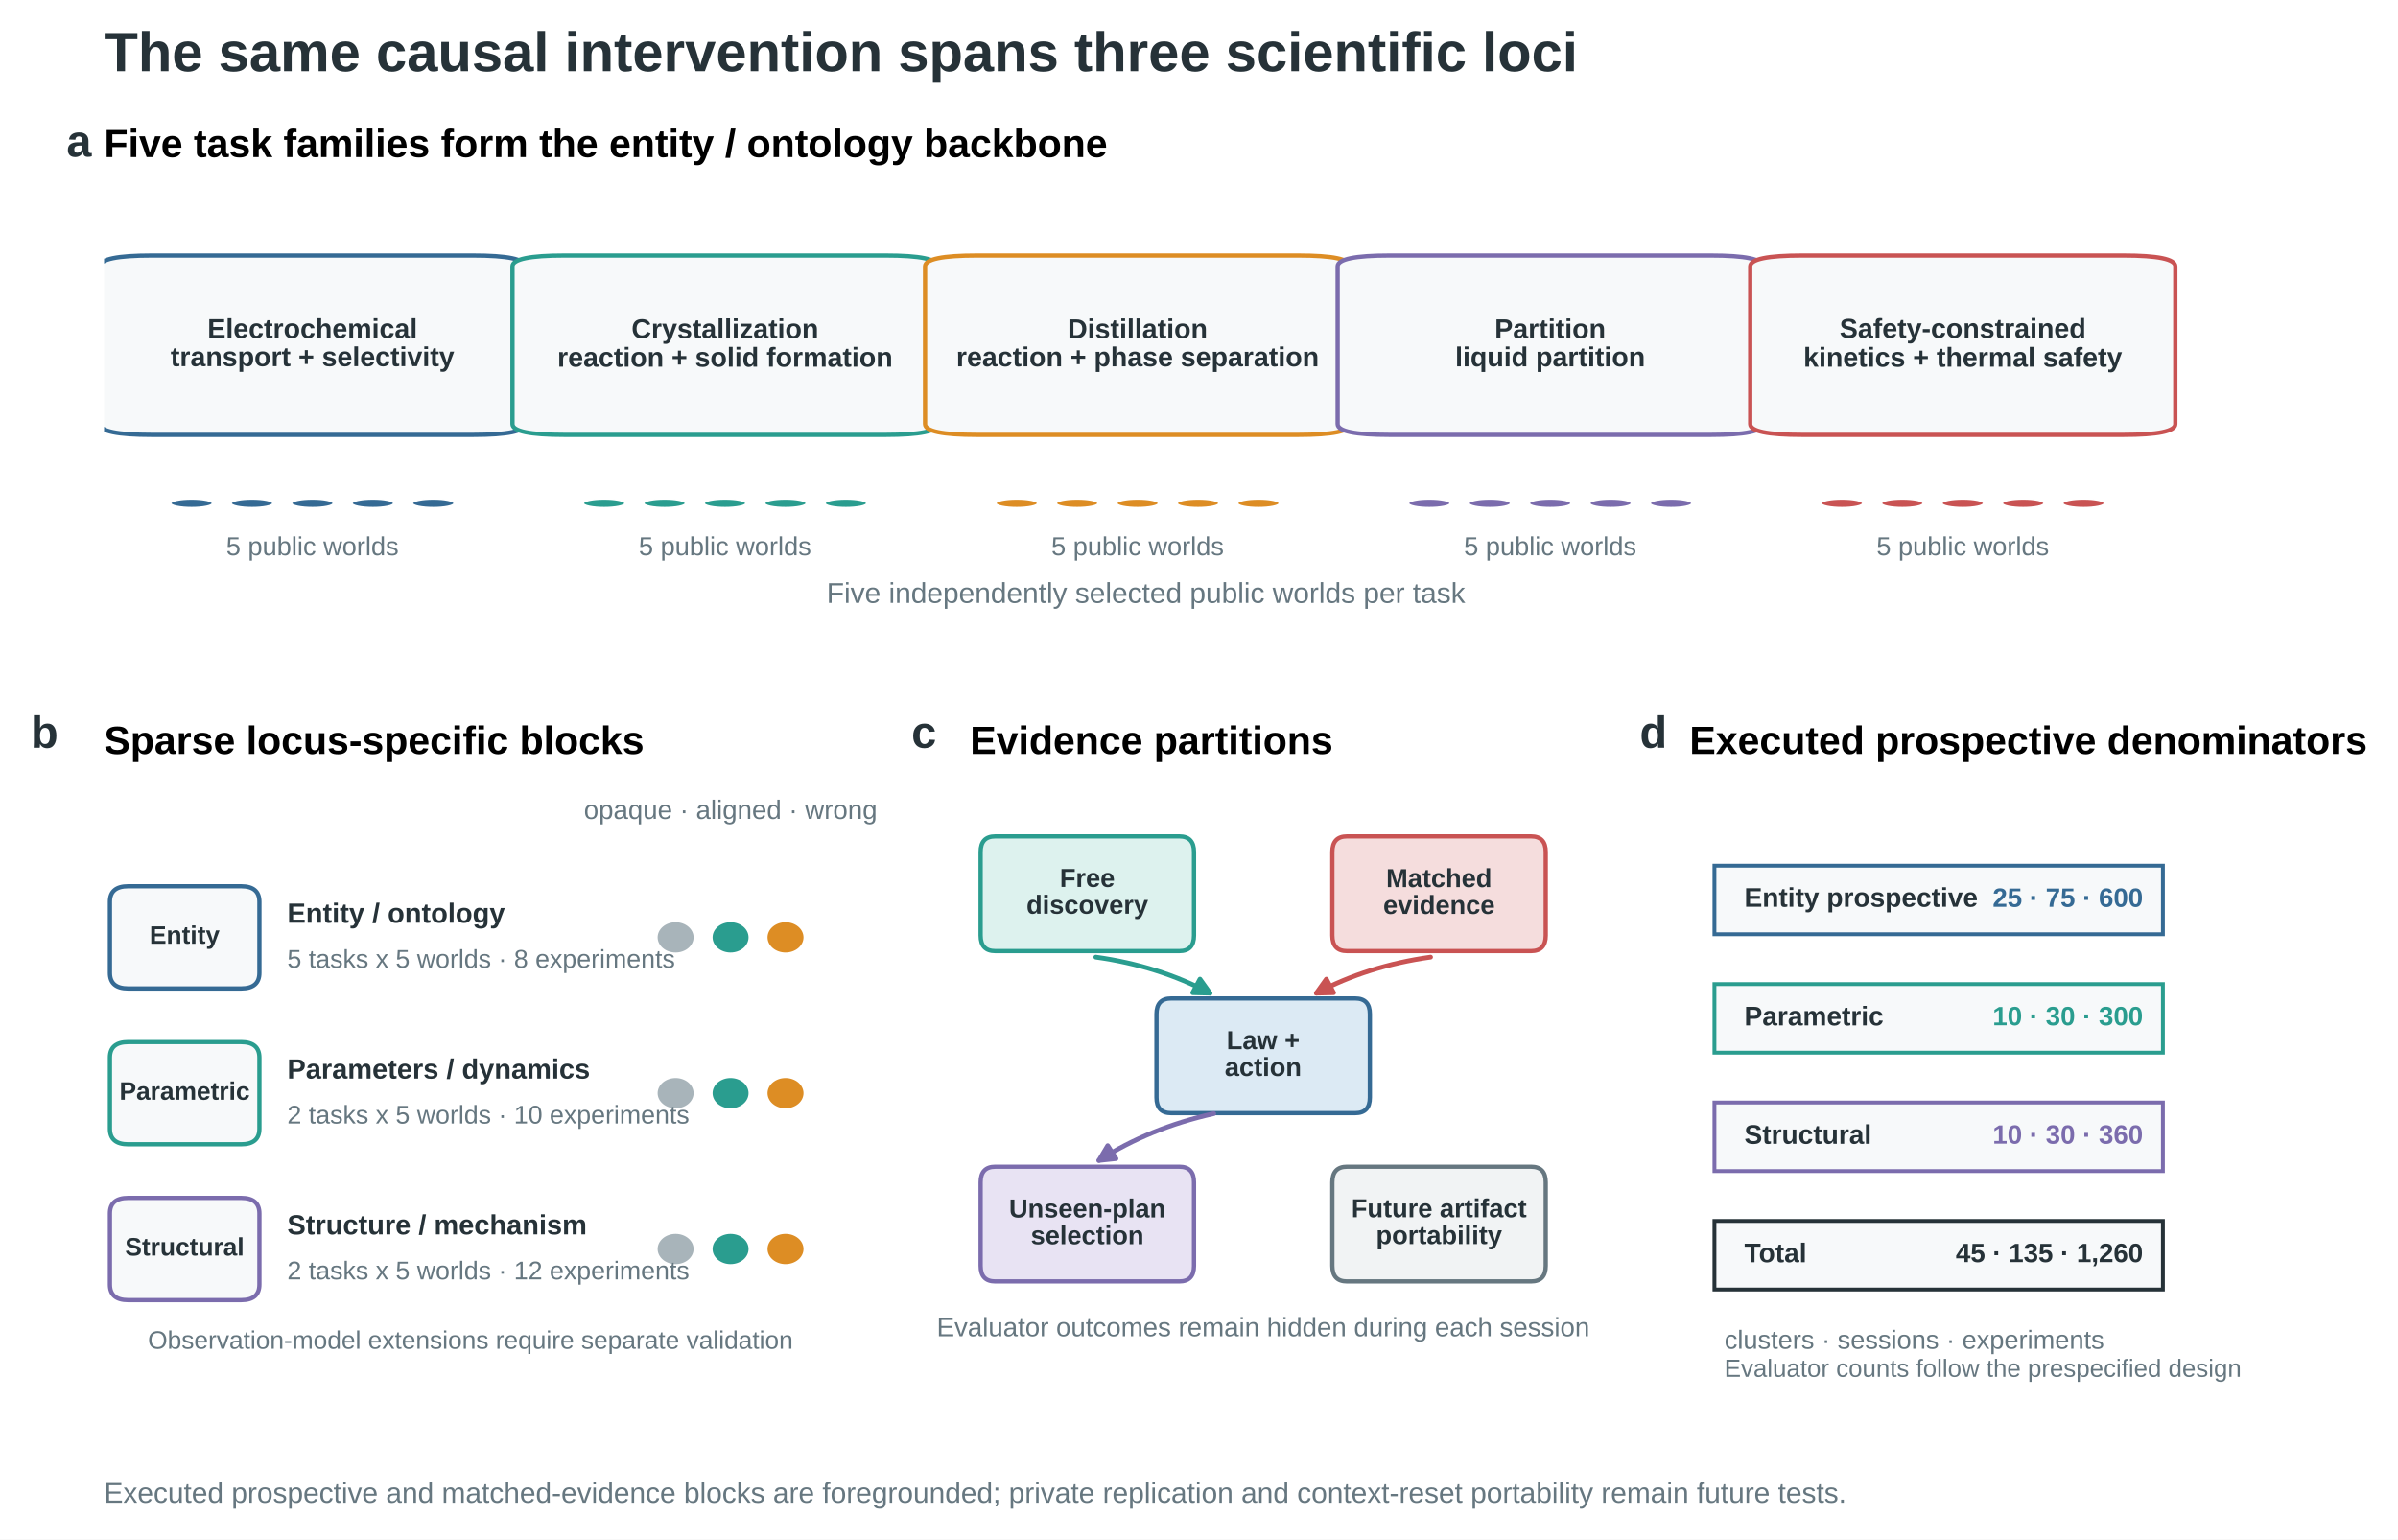
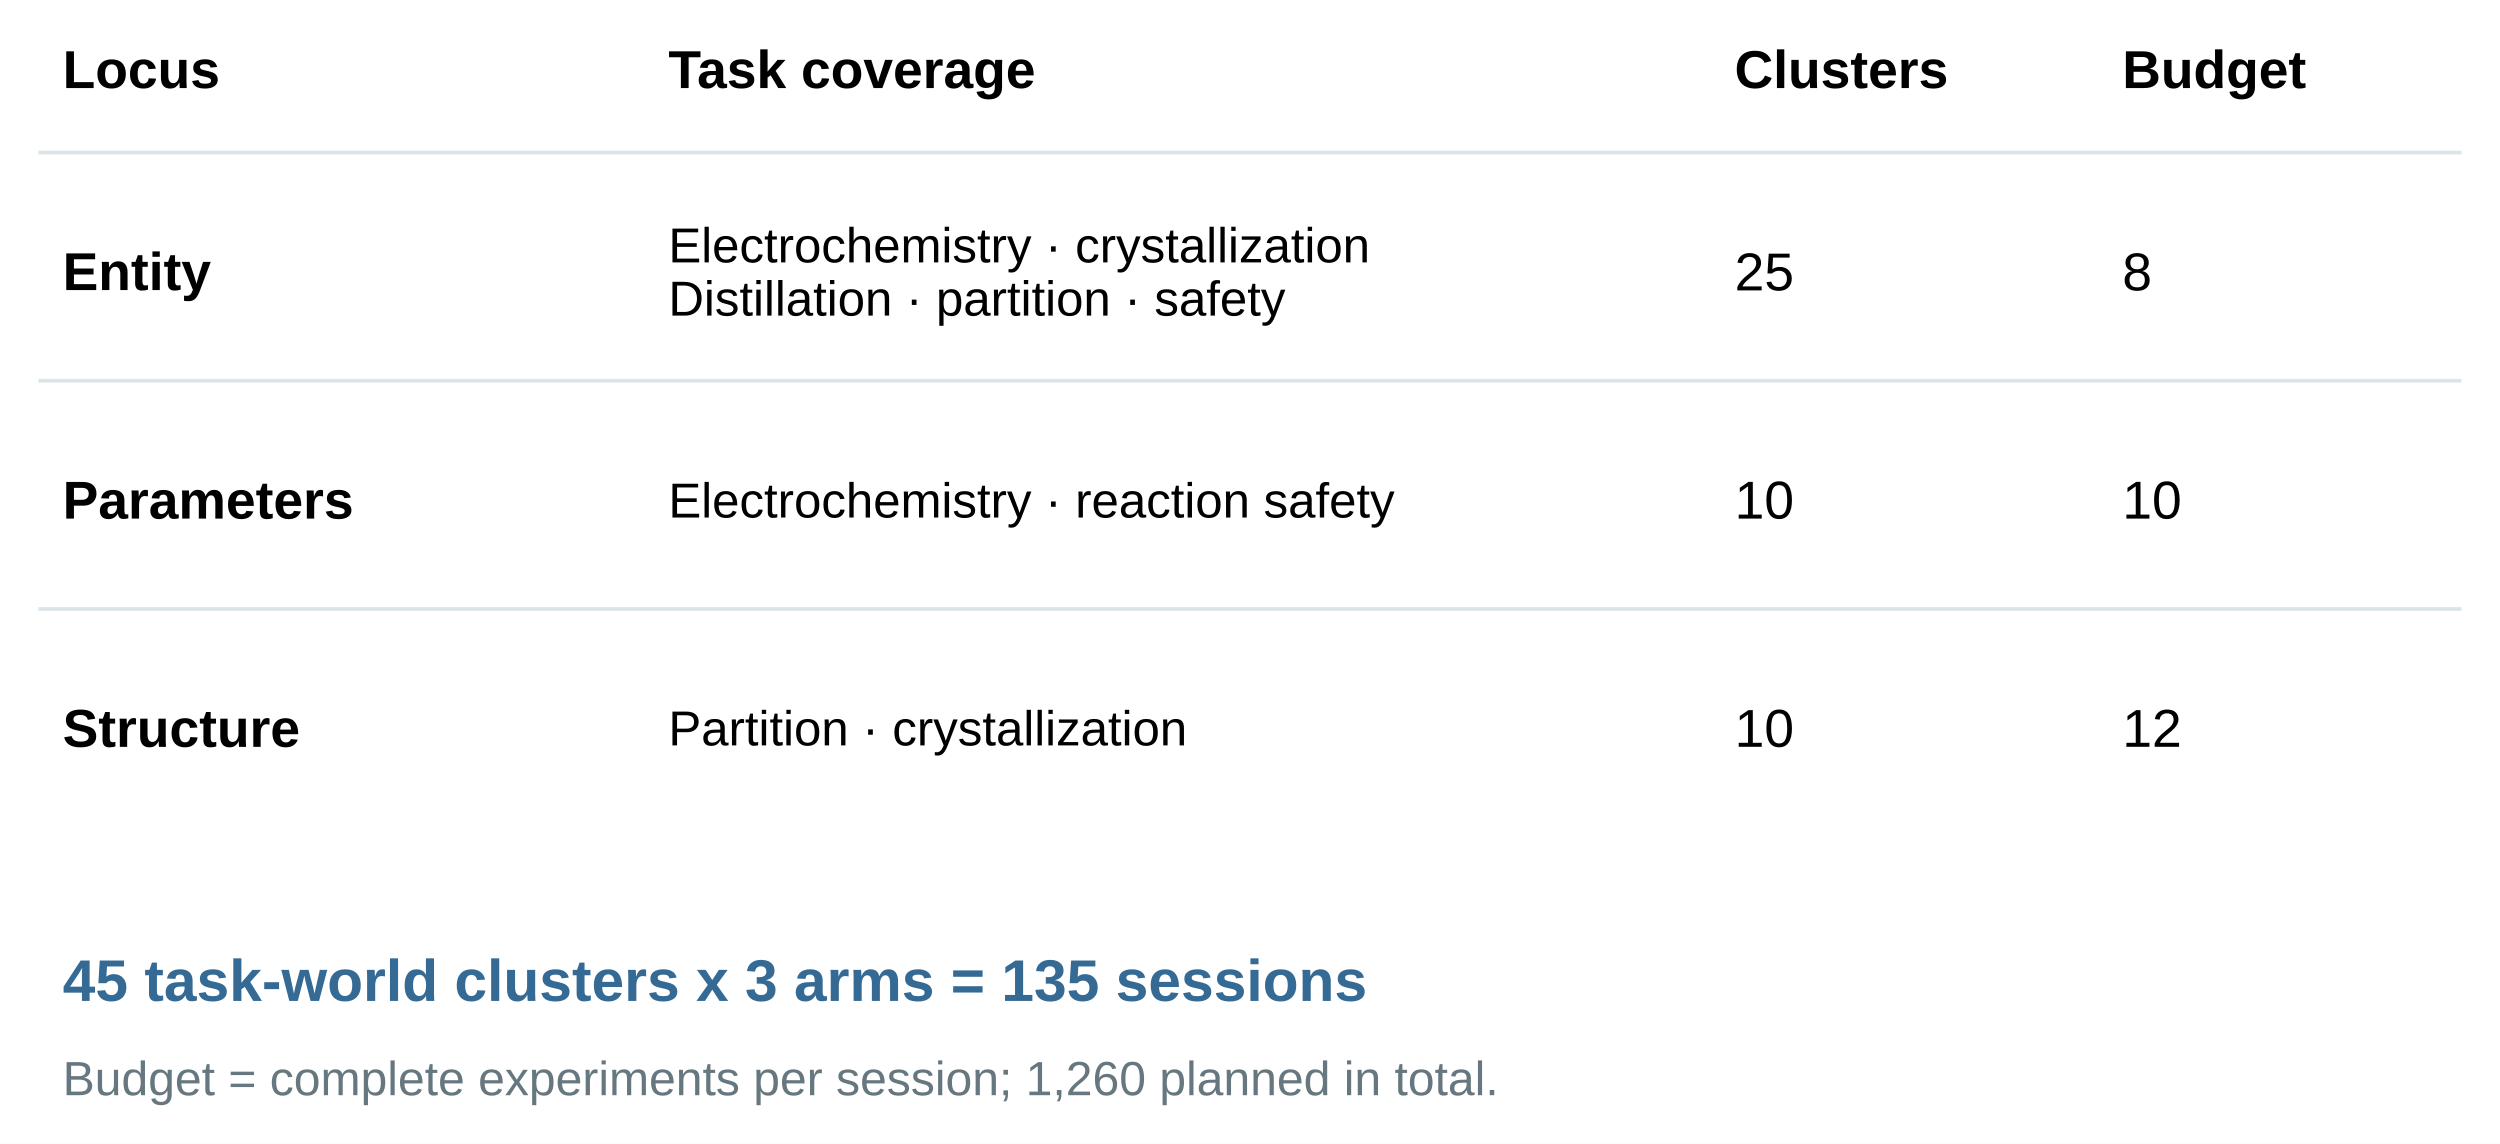
- <svg xmlns="http://www.w3.org/2000/svg" width="560.786pt" height="360.139pt" viewBox="0 0 560.786 360.139" version="1.1">
+ <svg xmlns="http://www.w3.org/2000/svg" width="468.216pt" height="214.205pt" viewBox="0 0 468.216 214.205" version="1.1">
  <defs>
    <style type="text/css">*{stroke-linejoin: round; stroke-linecap: butt}</style>
  </defs>
  <g id="figure_1">
    <g id="patch_1">
-       <path d="M 0 360.139 L 560.786 360.139 L 560.786 0 L 0 0 z " style="fill: #ffffff" />
+       <path d="M 0 214.205 L 468.216 214.205 L 468.216 0 L 0 0 z " style="fill: #ffffff" />
    </g>
    <g id="axes_1">
-       <g id="patch_2">
-         <path d="M 35.544 101.723 L 110.587 101.723 Q 122.77 101.723 122.77 99.19 L 122.77 62.31 Q 122.77 59.777 110.587 59.777 L 35.544 59.777 Q 23.361 59.777 23.361 62.31 L 23.361 99.19 Q 23.361 101.723 35.544 101.723 z " clip-path="url(#p70726f515e)" style="fill: #f7f9fa; stroke: #356a94; stroke-linejoin: miter" />
+       <g id="line2d_1">
+         <path d="M 7.2 28.571 L 461.016 28.571 " clip-path="url(#p3db3cd7eb9)" style="fill: none; stroke: #dce4e8; stroke-width: 0.7; stroke-linecap: square" />
      </g>
-       <g id="patch_3">
-         <path d="M 44.802 118.745 C 46.095 118.745 47.334 118.638 48.248 118.448 C 49.162 118.258 49.675 118.001 49.675 117.732 C 49.675 117.463 49.162 117.206 48.248 117.016 C 47.334 116.826 46.095 116.719 44.802 116.719 C 43.51 116.719 42.27 116.826 41.357 117.016 C 40.443 117.206 39.929 117.463 39.929 117.732 C 39.929 118.001 40.443 118.258 41.357 118.448 C 42.27 118.638 43.51 118.745 44.802 118.745 z " clip-path="url(#p70726f515e)" style="fill: #356a94; stroke: #ffffff; stroke-width: 0.35; stroke-linejoin: miter" />
+       <g id="line2d_2">
+         <path d="M 7.2 71.312 L 461.016 71.312 " clip-path="url(#p3db3cd7eb9)" style="fill: none; stroke: #dce4e8; stroke-width: 0.7; stroke-linecap: square" />
      </g>
-       <g id="patch_4">
-         <path d="M 58.934 118.745 C 60.226 118.745 61.466 118.638 62.38 118.448 C 63.293 118.258 63.807 118.001 63.807 117.732 C 63.807 117.463 63.293 117.206 62.38 117.016 C 61.466 116.826 60.226 116.719 58.934 116.719 C 57.641 116.719 56.402 116.826 55.488 117.016 C 54.574 117.206 54.061 117.463 54.061 117.732 C 54.061 118.001 54.574 118.258 55.488 118.448 C 56.402 118.638 57.641 118.745 58.934 118.745 z " clip-path="url(#p70726f515e)" style="fill: #356a94; stroke: #ffffff; stroke-width: 0.35; stroke-linejoin: miter" />
-       </g>
-       <g id="patch_5">
-         <path d="M 73.065 118.745 C 74.358 118.745 75.597 118.638 76.511 118.448 C 77.425 118.258 77.938 118.001 77.938 117.732 C 77.938 117.463 77.425 117.206 76.511 117.016 C 75.597 116.826 74.358 116.719 73.065 116.719 C 71.773 116.719 70.533 116.826 69.62 117.016 C 68.706 117.206 68.192 117.463 68.192 117.732 C 68.192 118.001 68.706 118.258 69.62 118.448 C 70.533 118.638 71.773 118.745 73.065 118.745 z " clip-path="url(#p70726f515e)" style="fill: #356a94; stroke: #ffffff; stroke-width: 0.35; stroke-linejoin: miter" />
-       </g>
-       <g id="patch_6">
-         <path d="M 87.197 118.745 C 88.489 118.745 89.729 118.638 90.643 118.448 C 91.556 118.258 92.07 118.001 92.07 117.732 C 92.07 117.463 91.556 117.206 90.643 117.016 C 89.729 116.826 88.489 116.719 87.197 116.719 C 85.905 116.719 84.665 116.826 83.751 117.016 C 82.837 117.206 82.324 117.463 82.324 117.732 C 82.324 118.001 82.837 118.258 83.751 118.448 C 84.665 118.638 85.905 118.745 87.197 118.745 z " clip-path="url(#p70726f515e)" style="fill: #356a94; stroke: #ffffff; stroke-width: 0.35; stroke-linejoin: miter" />
-       </g>
-       <g id="patch_7">
-         <path d="M 101.329 118.745 C 102.621 118.745 103.86 118.638 104.774 118.448 C 105.688 118.258 106.202 118.001 106.202 117.732 C 106.202 117.463 105.688 117.206 104.774 117.016 C 103.86 116.826 102.621 116.719 101.329 116.719 C 100.036 116.719 98.797 116.826 97.883 117.016 C 96.969 117.206 96.456 117.463 96.456 117.732 C 96.456 118.001 96.969 118.258 97.883 118.448 C 98.797 118.638 100.036 118.745 101.329 118.745 z " clip-path="url(#p70726f515e)" style="fill: #356a94; stroke: #ffffff; stroke-width: 0.35; stroke-linejoin: miter" />
-       </g>
-       <g id="patch_8">
-         <path d="M 132.028 101.723 L 207.072 101.723 Q 219.254 101.723 219.254 99.19 L 219.254 62.31 Q 219.254 59.777 207.072 59.777 L 132.028 59.777 Q 119.846 59.777 119.846 62.31 L 119.846 99.19 Q 119.846 101.723 132.028 101.723 z " clip-path="url(#p70726f515e)" style="fill: #f7f9fa; stroke: #2a9d8f; stroke-linejoin: miter" />
-       </g>
-       <g id="patch_9">
-         <path d="M 141.287 118.745 C 142.579 118.745 143.819 118.638 144.733 118.448 C 145.646 118.258 146.16 118.001 146.16 117.732 C 146.16 117.463 145.646 117.206 144.733 117.016 C 143.819 116.826 142.579 116.719 141.287 116.719 C 139.994 116.719 138.755 116.826 137.841 117.016 C 136.927 117.206 136.414 117.463 136.414 117.732 C 136.414 118.001 136.927 118.258 137.841 118.448 C 138.755 118.638 139.994 118.745 141.287 118.745 z " clip-path="url(#p70726f515e)" style="fill: #2a9d8f; stroke: #ffffff; stroke-width: 0.35; stroke-linejoin: miter" />
-       </g>
-       <g id="patch_10">
-         <path d="M 155.418 118.745 C 156.711 118.745 157.95 118.638 158.864 118.448 C 159.778 118.258 160.291 118.001 160.291 117.732 C 160.291 117.463 159.778 117.206 158.864 117.016 C 157.95 116.826 156.711 116.719 155.418 116.719 C 154.126 116.719 152.887 116.826 151.973 117.016 C 151.059 117.206 150.545 117.463 150.545 117.732 C 150.545 118.001 151.059 118.258 151.973 118.448 C 152.887 118.638 154.126 118.745 155.418 118.745 z " clip-path="url(#p70726f515e)" style="fill: #2a9d8f; stroke: #ffffff; stroke-width: 0.35; stroke-linejoin: miter" />
-       </g>
-       <g id="patch_11">
-         <path d="M 169.55 118.745 C 170.842 118.745 172.082 118.638 172.996 118.448 C 173.91 118.258 174.423 118.001 174.423 117.732 C 174.423 117.463 173.91 117.206 172.996 117.016 C 172.082 116.826 170.842 116.719 169.55 116.719 C 168.258 116.719 167.018 116.826 166.104 117.016 C 165.19 117.206 164.677 117.463 164.677 117.732 C 164.677 118.001 165.19 118.258 166.104 118.448 C 167.018 118.638 168.258 118.745 169.55 118.745 z " clip-path="url(#p70726f515e)" style="fill: #2a9d8f; stroke: #ffffff; stroke-width: 0.35; stroke-linejoin: miter" />
-       </g>
-       <g id="patch_12">
-         <path d="M 183.682 118.745 C 184.974 118.745 186.213 118.638 187.127 118.448 C 188.041 118.258 188.555 118.001 188.555 117.732 C 188.555 117.463 188.041 117.206 187.127 117.016 C 186.213 116.826 184.974 116.719 183.682 116.719 C 182.389 116.719 181.15 116.826 180.236 117.016 C 179.322 117.206 178.809 117.463 178.809 117.732 C 178.809 118.001 179.322 118.258 180.236 118.448 C 181.15 118.638 182.389 118.745 183.682 118.745 z " clip-path="url(#p70726f515e)" style="fill: #2a9d8f; stroke: #ffffff; stroke-width: 0.35; stroke-linejoin: miter" />
-       </g>
-       <g id="patch_13">
-         <path d="M 197.813 118.745 C 199.105 118.745 200.345 118.638 201.259 118.448 C 202.173 118.258 202.686 118.001 202.686 117.732 C 202.686 117.463 202.173 117.206 201.259 117.016 C 200.345 116.826 199.105 116.719 197.813 116.719 C 196.521 116.719 195.281 116.826 194.367 117.016 C 193.454 117.206 192.94 117.463 192.94 117.732 C 192.94 118.001 193.454 118.258 194.367 118.448 C 195.281 118.638 196.521 118.745 197.813 118.745 z " clip-path="url(#p70726f515e)" style="fill: #2a9d8f; stroke: #ffffff; stroke-width: 0.35; stroke-linejoin: miter" />
-       </g>
-       <g id="patch_14">
-         <path d="M 228.513 101.723 L 303.556 101.723 Q 315.739 101.723 315.739 99.19 L 315.739 62.31 Q 315.739 59.777 303.556 59.777 L 228.513 59.777 Q 216.33 59.777 216.33 62.31 L 216.33 99.19 Q 216.33 101.723 228.513 101.723 z " clip-path="url(#p70726f515e)" style="fill: #f7f9fa; stroke: #dd8d24; stroke-linejoin: miter" />
-       </g>
-       <g id="patch_15">
-         <path d="M 237.771 118.745 C 239.064 118.745 240.303 118.638 241.217 118.448 C 242.131 118.258 242.644 118.001 242.644 117.732 C 242.644 117.463 242.131 117.206 241.217 117.016 C 240.303 116.826 239.064 116.719 237.771 116.719 C 236.479 116.719 235.24 116.826 234.326 117.016 C 233.412 117.206 232.898 117.463 232.898 117.732 C 232.898 118.001 233.412 118.258 234.326 118.448 C 235.24 118.638 236.479 118.745 237.771 118.745 z " clip-path="url(#p70726f515e)" style="fill: #dd8d24; stroke: #ffffff; stroke-width: 0.35; stroke-linejoin: miter" />
-       </g>
-       <g id="patch_16">
-         <path d="M 251.903 118.745 C 253.195 118.745 254.435 118.638 255.349 118.448 C 256.263 118.258 256.776 118.001 256.776 117.732 C 256.776 117.463 256.263 117.206 255.349 117.016 C 254.435 116.826 253.195 116.719 251.903 116.719 C 250.611 116.719 249.371 116.826 248.457 117.016 C 247.544 117.206 247.03 117.463 247.03 117.732 C 247.03 118.001 247.544 118.258 248.457 118.448 C 249.371 118.638 250.611 118.745 251.903 118.745 z " clip-path="url(#p70726f515e)" style="fill: #dd8d24; stroke: #ffffff; stroke-width: 0.35; stroke-linejoin: miter" />
-       </g>
-       <g id="patch_17">
-         <path d="M 266.035 118.745 C 267.327 118.745 268.566 118.638 269.48 118.448 C 270.394 118.258 270.908 118.001 270.908 117.732 C 270.908 117.463 270.394 117.206 269.48 117.016 C 268.566 116.826 267.327 116.719 266.035 116.719 C 264.742 116.719 263.503 116.826 262.589 117.016 C 261.675 117.206 261.162 117.463 261.162 117.732 C 261.162 118.001 261.675 118.258 262.589 118.448 C 263.503 118.638 264.742 118.745 266.035 118.745 z " clip-path="url(#p70726f515e)" style="fill: #dd8d24; stroke: #ffffff; stroke-width: 0.35; stroke-linejoin: miter" />
-       </g>
-       <g id="patch_18">
-         <path d="M 280.166 118.745 C 281.459 118.745 282.698 118.638 283.612 118.448 C 284.526 118.258 285.039 118.001 285.039 117.732 C 285.039 117.463 284.526 117.206 283.612 117.016 C 282.698 116.826 281.459 116.719 280.166 116.719 C 278.874 116.719 277.634 116.826 276.72 117.016 C 275.807 117.206 275.293 117.463 275.293 117.732 C 275.293 118.001 275.807 118.258 276.72 118.448 C 277.634 118.638 278.874 118.745 280.166 118.745 z " clip-path="url(#p70726f515e)" style="fill: #dd8d24; stroke: #ffffff; stroke-width: 0.35; stroke-linejoin: miter" />
-       </g>
-       <g id="patch_19">
-         <path d="M 294.298 118.745 C 295.59 118.745 296.83 118.638 297.743 118.448 C 298.657 118.258 299.171 118.001 299.171 117.732 C 299.171 117.463 298.657 117.206 297.743 117.016 C 296.83 116.826 295.59 116.719 294.298 116.719 C 293.005 116.719 291.766 116.826 290.852 117.016 C 289.938 117.206 289.425 117.463 289.425 117.732 C 289.425 118.001 289.938 118.258 290.852 118.448 C 291.766 118.638 293.005 118.745 294.298 118.745 z " clip-path="url(#p70726f515e)" style="fill: #dd8d24; stroke: #ffffff; stroke-width: 0.35; stroke-linejoin: miter" />
-       </g>
-       <g id="patch_20">
-         <path d="M 324.997 101.723 L 400.041 101.723 Q 412.223 101.723 412.223 99.19 L 412.223 62.31 Q 412.223 59.777 400.041 59.777 L 324.997 59.777 Q 312.815 59.777 312.815 62.31 L 312.815 99.19 Q 312.815 101.723 324.997 101.723 z " clip-path="url(#p70726f515e)" style="fill: #f7f9fa; stroke: #7b6cad; stroke-linejoin: miter" />
-       </g>
-       <g id="patch_21">
-         <path d="M 334.256 118.745 C 335.548 118.745 336.788 118.638 337.702 118.448 C 338.616 118.258 339.129 118.001 339.129 117.732 C 339.129 117.463 338.616 117.206 337.702 117.016 C 336.788 116.826 335.548 116.719 334.256 116.719 C 332.964 116.719 331.724 116.826 330.81 117.016 C 329.897 117.206 329.383 117.463 329.383 117.732 C 329.383 118.001 329.897 118.258 330.81 118.448 C 331.724 118.638 332.964 118.745 334.256 118.745 z " clip-path="url(#p70726f515e)" style="fill: #7b6cad; stroke: #ffffff; stroke-width: 0.35; stroke-linejoin: miter" />
-       </g>
-       <g id="patch_22">
-         <path d="M 348.388 118.745 C 349.68 118.745 350.92 118.638 351.833 118.448 C 352.747 118.258 353.261 118.001 353.261 117.732 C 353.261 117.463 352.747 117.206 351.833 117.016 C 350.92 116.826 349.68 116.719 348.388 116.719 C 347.095 116.719 345.856 116.826 344.942 117.016 C 344.028 117.206 343.515 117.463 343.515 117.732 C 343.515 118.001 344.028 118.258 344.942 118.448 C 345.856 118.638 347.095 118.745 348.388 118.745 z " clip-path="url(#p70726f515e)" style="fill: #7b6cad; stroke: #ffffff; stroke-width: 0.35; stroke-linejoin: miter" />
-       </g>
-       <g id="patch_23">
-         <path d="M 362.519 118.745 C 363.812 118.745 365.051 118.638 365.965 118.448 C 366.879 118.258 367.392 118.001 367.392 117.732 C 367.392 117.463 366.879 117.206 365.965 117.016 C 365.051 116.826 363.812 116.719 362.519 116.719 C 361.227 116.719 359.987 116.826 359.074 117.016 C 358.16 117.206 357.646 117.463 357.646 117.732 C 357.646 118.001 358.16 118.258 359.074 118.448 C 359.987 118.638 361.227 118.745 362.519 118.745 z " clip-path="url(#p70726f515e)" style="fill: #7b6cad; stroke: #ffffff; stroke-width: 0.35; stroke-linejoin: miter" />
-       </g>
-       <g id="patch_24">
-         <path d="M 376.651 118.745 C 377.943 118.745 379.183 118.638 380.096 118.448 C 381.01 118.258 381.524 118.001 381.524 117.732 C 381.524 117.463 381.01 117.206 380.096 117.016 C 379.183 116.826 377.943 116.719 376.651 116.719 C 375.358 116.719 374.119 116.826 373.205 117.016 C 372.291 117.206 371.778 117.463 371.778 117.732 C 371.778 118.001 372.291 118.258 373.205 118.448 C 374.119 118.638 375.358 118.745 376.651 118.745 z " clip-path="url(#p70726f515e)" style="fill: #7b6cad; stroke: #ffffff; stroke-width: 0.35; stroke-linejoin: miter" />
-       </g>
-       <g id="patch_25">
-         <path d="M 390.782 118.745 C 392.075 118.745 393.314 118.638 394.228 118.448 C 395.142 118.258 395.655 118.001 395.655 117.732 C 395.655 117.463 395.142 117.206 394.228 117.016 C 393.314 116.826 392.075 116.719 390.782 116.719 C 389.49 116.719 388.25 116.826 387.337 117.016 C 386.423 117.206 385.909 117.463 385.909 117.732 C 385.909 118.001 386.423 118.258 387.337 118.448 C 388.25 118.638 389.49 118.745 390.782 118.745 z " clip-path="url(#p70726f515e)" style="fill: #7b6cad; stroke: #ffffff; stroke-width: 0.35; stroke-linejoin: miter" />
-       </g>
-       <g id="patch_26">
-         <path d="M 421.482 101.723 L 496.526 101.723 Q 508.708 101.723 508.708 99.19 L 508.708 62.31 Q 508.708 59.777 496.526 59.777 L 421.482 59.777 Q 409.3 59.777 409.3 62.31 L 409.3 99.19 Q 409.3 101.723 421.482 101.723 z " clip-path="url(#p70726f515e)" style="fill: #f7f9fa; stroke: #c95353; stroke-linejoin: miter" />
-       </g>
-       <g id="patch_27">
-         <path d="M 430.741 118.745 C 432.033 118.745 433.273 118.638 434.186 118.448 C 435.1 118.258 435.614 118.001 435.614 117.732 C 435.614 117.463 435.1 117.206 434.186 117.016 C 433.273 116.826 432.033 116.719 430.741 116.719 C 429.448 116.719 428.209 116.826 427.295 117.016 C 426.381 117.206 425.868 117.463 425.868 117.732 C 425.868 118.001 426.381 118.258 427.295 118.448 C 428.209 118.638 429.448 118.745 430.741 118.745 z " clip-path="url(#p70726f515e)" style="fill: #c95353; stroke: #ffffff; stroke-width: 0.35; stroke-linejoin: miter" />
-       </g>
-       <g id="patch_28">
-         <path d="M 444.872 118.745 C 446.165 118.745 447.404 118.638 448.318 118.448 C 449.232 118.258 449.745 118.001 449.745 117.732 C 449.745 117.463 449.232 117.206 448.318 117.016 C 447.404 116.826 446.165 116.719 444.872 116.719 C 443.58 116.719 442.34 116.826 441.427 117.016 C 440.513 117.206 439.999 117.463 439.999 117.732 C 439.999 118.001 440.513 118.258 441.427 118.448 C 442.34 118.638 443.58 118.745 444.872 118.745 z " clip-path="url(#p70726f515e)" style="fill: #c95353; stroke: #ffffff; stroke-width: 0.35; stroke-linejoin: miter" />
-       </g>
-       <g id="patch_29">
-         <path d="M 459.004 118.745 C 460.296 118.745 461.536 118.638 462.45 118.448 C 463.363 118.258 463.877 118.001 463.877 117.732 C 463.877 117.463 463.363 117.206 462.45 117.016 C 461.536 116.826 460.296 116.719 459.004 116.719 C 457.711 116.719 456.472 116.826 455.558 117.016 C 454.644 117.206 454.131 117.463 454.131 117.732 C 454.131 118.001 454.644 118.258 455.558 118.448 C 456.472 118.638 457.711 118.745 459.004 118.745 z " clip-path="url(#p70726f515e)" style="fill: #c95353; stroke: #ffffff; stroke-width: 0.35; stroke-linejoin: miter" />
-       </g>
-       <g id="patch_30">
-         <path d="M 473.135 118.745 C 474.428 118.745 475.667 118.638 476.581 118.448 C 477.495 118.258 478.008 118.001 478.008 117.732 C 478.008 117.463 477.495 117.206 476.581 117.016 C 475.667 116.826 474.428 116.719 473.135 116.719 C 471.843 116.719 470.604 116.826 469.69 117.016 C 468.776 117.206 468.262 117.463 468.262 117.732 C 468.262 118.001 468.776 118.258 469.69 118.448 C 470.604 118.638 471.843 118.745 473.135 118.745 z " clip-path="url(#p70726f515e)" style="fill: #c95353; stroke: #ffffff; stroke-width: 0.35; stroke-linejoin: miter" />
-       </g>
-       <g id="patch_31">
-         <path d="M 487.267 118.745 C 488.559 118.745 489.799 118.638 490.713 118.448 C 491.626 118.258 492.14 118.001 492.14 117.732 C 492.14 117.463 491.626 117.206 490.713 117.016 C 489.799 116.826 488.559 116.719 487.267 116.719 C 485.975 116.719 484.735 116.826 483.821 117.016 C 482.907 117.206 482.394 117.463 482.394 117.732 C 482.394 118.001 482.907 118.258 483.821 118.448 C 484.735 118.638 485.975 118.745 487.267 118.745 z " clip-path="url(#p70726f515e)" style="fill: #c95353; stroke: #ffffff; stroke-width: 0.35; stroke-linejoin: miter" />
+       <g id="line2d_3">
+         <path d="M 7.2 114.053 L 461.016 114.053 " clip-path="url(#p3db3cd7eb9)" style="fill: none; stroke: #dce4e8; stroke-width: 0.7; stroke-linecap: square" />
      </g>
      <g id="text_1">
-         <text style="font-weight: 700; font-size: 6.4px; font-family: 'Arial', 'Helvetica', 'DejaVu Sans', sans-serif; fill: #263238" transform="translate(48.52138 79.07874)">Electrochemical</text>
-         <text style="font-weight: 700; font-size: 6.4px; font-family: 'Arial', 'Helvetica', 'DejaVu Sans', sans-serif; fill: #263238" transform="translate(39.89888 85.6557)">transport + selectivity</text>
+         <text style="font-weight: 700; font-size: 10px; font-family: 'Arial', 'Helvetica', 'DejaVu Sans', sans-serif; text-anchor: start" x="11.738" y="16.492" transform="rotate(-0 11.73816 16.4916)">Locus</text>
      </g>
      <g id="text_2">
-         <text style="font-size: 6.1px; font-family: 'Arial', 'Helvetica', 'DejaVu Sans', sans-serif; text-anchor: middle; fill: #667780" x="73.065" y="129.89" transform="rotate(-0 73.06538 129.8904)">5 public worlds</text>
+         <text style="font-weight: 700; font-size: 10px; font-family: 'Arial', 'Helvetica', 'DejaVu Sans', sans-serif; text-anchor: start" x="125.192" y="16.492" transform="rotate(-0 125.1922 16.4916)">Task coverage</text>
      </g>
      <g id="text_3">
-         <text style="font-weight: 700; font-size: 6.4px; font-family: 'Arial', 'Helvetica', 'DejaVu Sans', sans-serif; fill: #263238" transform="translate(147.6795 79.11774)">Crystallization</text>
-         <text style="font-weight: 700; font-size: 6.4px; font-family: 'Arial', 'Helvetica', 'DejaVu Sans', sans-serif; fill: #263238" transform="translate(130.346 85.7787)">reaction + solid formation</text>
+         <text style="font-weight: 700; font-size: 10px; font-family: 'Arial', 'Helvetica', 'DejaVu Sans', sans-serif; text-anchor: start" x="324.871" y="16.492" transform="rotate(-0 324.8712 16.4916)">Clusters</text>
      </g>
      <g id="text_4">
-         <text style="font-size: 6.1px; font-family: 'Arial', 'Helvetica', 'DejaVu Sans', sans-serif; text-anchor: middle; fill: #667780" x="169.55" y="129.89" transform="rotate(-0 169.55 129.8904)">5 public worlds</text>
+         <text style="font-weight: 700; font-size: 10px; font-family: 'Arial', 'Helvetica', 'DejaVu Sans', sans-serif; text-anchor: start" x="397.482" y="16.492" transform="rotate(-0 397.4818 16.4916)">Budget</text>
      </g>
      <g id="text_5">
-         <text style="font-weight: 700; font-size: 6.4px; font-family: 'Arial', 'Helvetica', 'DejaVu Sans', sans-serif; fill: #263238" transform="translate(249.6796 79.12074)">Distillation</text>
-         <text style="font-weight: 700; font-size: 6.4px; font-family: 'Arial', 'Helvetica', 'DejaVu Sans', sans-serif; fill: #263238" transform="translate(223.6221 85.6977)">reaction + phase separation</text>
+         <text style="font-weight: 700; font-size: 10px; font-family: 'Arial', 'Helvetica', 'DejaVu Sans', sans-serif; text-anchor: start" x="11.738" y="54.326" transform="rotate(-0 11.73816 54.32624)">Entity</text>
      </g>
      <g id="text_6">
-         <text style="font-size: 6.1px; font-family: 'Arial', 'Helvetica', 'DejaVu Sans', sans-serif; text-anchor: middle; fill: #667780" x="266.035" y="129.89" transform="rotate(-0 266.0346 129.8904)">5 public worlds</text>
+         <text style="font-size: 9.2px; font-family: 'Arial', 'Helvetica', 'DejaVu Sans', sans-serif" transform="translate(125.1922 49.13757)">Electrochemistry · crystallization</text>
+         <text style="font-size: 9.2px; font-family: 'Arial', 'Helvetica', 'DejaVu Sans', sans-serif" transform="translate(125.1922 59.11066)">Distillation · partition · safety</text>
      </g>
      <g id="text_7">
-         <text style="font-weight: 700; font-size: 6.4px; font-family: 'Arial', 'Helvetica', 'DejaVu Sans', sans-serif; fill: #263238" transform="translate(349.5417 79.12074)">Partition</text>
-         <text style="font-weight: 700; font-size: 6.4px; font-family: 'Arial', 'Helvetica', 'DejaVu Sans', sans-serif; fill: #263238" transform="translate(340.3022 85.6977)">liquid partition</text>
+         <text style="font-size: 10px; font-family: 'Arial', 'Helvetica', 'DejaVu Sans', sans-serif; text-anchor: start" x="324.871" y="54.385" transform="rotate(-0 324.8712 54.38484)">25</text>
      </g>
      <g id="text_8">
-         <text style="font-size: 6.1px; font-family: 'Arial', 'Helvetica', 'DejaVu Sans', sans-serif; text-anchor: middle; fill: #667780" x="362.519" y="129.89" transform="rotate(-0 362.5192 129.8904)">5 public worlds</text>
+         <text style="font-size: 10px; font-family: 'Arial', 'Helvetica', 'DejaVu Sans', sans-serif; text-anchor: start" x="397.482" y="54.385" transform="rotate(-0 397.4818 54.38484)">8</text>
      </g>
      <g id="text_9">
-         <text style="font-weight: 700; font-size: 6.4px; font-family: 'Arial', 'Helvetica', 'DejaVu Sans', sans-serif; fill: #263238" transform="translate(430.1983 79.0305)">Safety-constrained</text>
-         <text style="font-weight: 700; font-size: 6.4px; font-family: 'Arial', 'Helvetica', 'DejaVu Sans', sans-serif; fill: #263238" transform="translate(421.7438 85.78194)">kinetics + thermal safety</text>
+         <text style="font-weight: 700; font-size: 10px; font-family: 'Arial', 'Helvetica', 'DejaVu Sans', sans-serif; text-anchor: start" x="11.738" y="97.133" transform="rotate(-0 11.73816 97.13323)">Parameters</text>
      </g>
      <g id="text_10">
-         <text style="font-size: 6.1px; font-family: 'Arial', 'Helvetica', 'DejaVu Sans', sans-serif; text-anchor: middle; fill: #667780" x="459.004" y="129.89" transform="rotate(-0 459.0038 129.8904)">5 public worlds</text>
+         <text style="font-size: 9.2px; font-family: 'Arial', 'Helvetica', 'DejaVu Sans', sans-serif; text-anchor: start" x="125.192" y="96.922" transform="rotate(-0 125.1922 96.92154)">Electrochemistry · reaction safety</text>
      </g>
      <g id="text_11">
-         <text style="font-size: 6.7px; font-family: 'Arial', 'Helvetica', 'DejaVu Sans', sans-serif; text-anchor: middle; fill: #667780" x="267.984" y="141.036" transform="rotate(-0 267.9838 141.0357)">Five independently selected public worlds per task</text>
+         <text style="font-size: 10px; font-family: 'Arial', 'Helvetica', 'DejaVu Sans', sans-serif; text-anchor: start" x="324.871" y="97.126" transform="rotate(-0 324.8712 97.1262)">10</text>
      </g>
      <g id="text_12">
-         <text style="font-weight: 700; font-size: 10.5px; font-family: 'Arial', 'Helvetica', 'DejaVu Sans', sans-serif; text-anchor: start; fill: #263238" x="15.564" y="36.63" transform="rotate(-0 15.56446 36.63029)">a</text>
+         <text style="font-size: 10px; font-family: 'Arial', 'Helvetica', 'DejaVu Sans', sans-serif; text-anchor: start" x="397.482" y="97.126" transform="rotate(-0 397.4818 97.1262)">10</text>
      </g>
      <g id="text_13">
-         <text style="font-weight: 700; font-size: 9.2px; font-family: 'Arial', 'Helvetica', 'DejaVu Sans', sans-serif; text-anchor: start" x="24.336" y="36.742" transform="rotate(-0 24.33578 36.742)">Five task families form the entity / ontology backbone</text>
-       </g>
-     </g>
-     <g id="axes_2">
-       <g id="patch_32">
-         <path d="M 29.991 231.23 L 56.38 231.23 Q 60.664 231.23 60.664 227.585 L 60.664 210.964 Q 60.664 207.319 56.38 207.319 L 29.991 207.319 Q 25.707 207.319 25.707 210.964 L 25.707 227.585 Q 25.707 231.23 29.991 231.23 z " clip-path="url(#p15c0a701d0)" style="fill: #f7f9fa; stroke: #356a94; stroke-linejoin: miter" />
-       </g>
-       <g id="patch_33">
-         <path d="M 157.995 223.065 C 159.176 223.065 160.31 222.666 161.145 221.955 C 161.981 221.244 162.45 220.28 162.45 219.275 C 162.45 218.269 161.981 217.305 161.145 216.594 C 160.31 215.883 159.176 215.484 157.995 215.484 C 156.813 215.484 155.68 215.883 154.845 216.594 C 154.009 217.305 153.54 218.269 153.54 219.275 C 153.54 220.28 154.009 221.244 154.845 221.955 C 155.68 222.666 156.813 223.065 157.995 223.065 z " clip-path="url(#p15c0a701d0)" style="fill: #a8b4ba; stroke: #ffffff; stroke-width: 0.5; stroke-linejoin: miter" />
-       </g>
-       <g id="patch_34">
-         <path d="M 170.847 223.065 C 172.028 223.065 173.162 222.666 173.997 221.955 C 174.833 221.244 175.302 220.28 175.302 219.275 C 175.302 218.269 174.833 217.305 173.997 216.594 C 173.162 215.883 172.028 215.484 170.847 215.484 C 169.665 215.484 168.532 215.883 167.696 216.594 C 166.861 217.305 166.391 218.269 166.391 219.275 C 166.391 220.28 166.861 221.244 167.696 221.955 C 168.532 222.666 169.665 223.065 170.847 223.065 z " clip-path="url(#p15c0a701d0)" style="fill: #2a9d8f; stroke: #ffffff; stroke-width: 0.5; stroke-linejoin: miter" />
-       </g>
-       <g id="patch_35">
-         <path d="M 183.699 223.065 C 184.88 223.065 186.013 222.666 186.849 221.955 C 187.684 221.244 188.154 220.28 188.154 219.275 C 188.154 218.269 187.684 217.305 186.849 216.594 C 186.013 215.883 184.88 215.484 183.699 215.484 C 182.517 215.484 181.384 215.883 180.548 216.594 C 179.713 217.305 179.243 218.269 179.243 219.275 C 179.243 220.28 179.713 221.244 180.548 221.955 C 181.384 222.666 182.517 223.065 183.699 223.065 z " clip-path="url(#p15c0a701d0)" style="fill: #dd8d24; stroke: #ffffff; stroke-width: 0.5; stroke-linejoin: miter" />
-       </g>
-       <g id="patch_36">
-         <path d="M 29.991 267.681 L 56.38 267.681 Q 60.664 267.681 60.664 264.036 L 60.664 247.414 Q 60.664 243.769 56.38 243.769 L 29.991 243.769 Q 25.707 243.769 25.707 247.414 L 25.707 264.036 Q 25.707 267.681 29.991 267.681 z " clip-path="url(#p15c0a701d0)" style="fill: #f7f9fa; stroke: #2a9d8f; stroke-linejoin: miter" />
-       </g>
-       <g id="patch_37">
-         <path d="M 157.995 259.516 C 159.176 259.516 160.31 259.116 161.145 258.406 C 161.981 257.695 162.45 256.73 162.45 255.725 C 162.45 254.72 161.981 253.755 161.145 253.044 C 160.31 252.334 159.176 251.934 157.995 251.934 C 156.813 251.934 155.68 252.334 154.845 253.044 C 154.009 253.755 153.54 254.72 153.54 255.725 C 153.54 256.73 154.009 257.695 154.845 258.406 C 155.68 259.116 156.813 259.516 157.995 259.516 z " clip-path="url(#p15c0a701d0)" style="fill: #a8b4ba; stroke: #ffffff; stroke-width: 0.5; stroke-linejoin: miter" />
-       </g>
-       <g id="patch_38">
-         <path d="M 170.847 259.516 C 172.028 259.516 173.162 259.116 173.997 258.406 C 174.833 257.695 175.302 256.73 175.302 255.725 C 175.302 254.72 174.833 253.755 173.997 253.044 C 173.162 252.334 172.028 251.934 170.847 251.934 C 169.665 251.934 168.532 252.334 167.696 253.044 C 166.861 253.755 166.391 254.72 166.391 255.725 C 166.391 256.73 166.861 257.695 167.696 258.406 C 168.532 259.116 169.665 259.516 170.847 259.516 z " clip-path="url(#p15c0a701d0)" style="fill: #2a9d8f; stroke: #ffffff; stroke-width: 0.5; stroke-linejoin: miter" />
-       </g>
-       <g id="patch_39">
-         <path d="M 183.699 259.516 C 184.88 259.516 186.013 259.116 186.849 258.406 C 187.684 257.695 188.154 256.73 188.154 255.725 C 188.154 254.72 187.684 253.755 186.849 253.044 C 186.013 252.334 184.88 251.934 183.699 251.934 C 182.517 251.934 181.384 252.334 180.548 253.044 C 179.713 253.755 179.243 254.72 179.243 255.725 C 179.243 256.73 179.713 257.695 180.548 258.406 C 181.384 259.116 182.517 259.516 183.699 259.516 z " clip-path="url(#p15c0a701d0)" style="fill: #dd8d24; stroke: #ffffff; stroke-width: 0.5; stroke-linejoin: miter" />
-       </g>
-       <g id="patch_40">
-         <path d="M 29.991 304.131 L 56.38 304.131 Q 60.664 304.131 60.664 300.486 L 60.664 283.865 Q 60.664 280.22 56.38 280.22 L 29.991 280.22 Q 25.707 280.22 25.707 283.865 L 25.707 300.486 Q 25.707 304.131 29.991 304.131 z " clip-path="url(#p15c0a701d0)" style="fill: #f7f9fa; stroke: #7b6cad; stroke-linejoin: miter" />
-       </g>
-       <g id="patch_41">
-         <path d="M 157.995 295.966 C 159.176 295.966 160.31 295.567 161.145 294.856 C 161.981 294.145 162.45 293.181 162.45 292.176 C 162.45 291.17 161.981 290.206 161.145 289.495 C 160.31 288.784 159.176 288.385 157.995 288.385 C 156.813 288.385 155.68 288.784 154.845 289.495 C 154.009 290.206 153.54 291.17 153.54 292.176 C 153.54 293.181 154.009 294.145 154.845 294.856 C 155.68 295.567 156.813 295.966 157.995 295.966 z " clip-path="url(#p15c0a701d0)" style="fill: #a8b4ba; stroke: #ffffff; stroke-width: 0.5; stroke-linejoin: miter" />
-       </g>
-       <g id="patch_42">
-         <path d="M 170.847 295.966 C 172.028 295.966 173.162 295.567 173.997 294.856 C 174.833 294.145 175.302 293.181 175.302 292.176 C 175.302 291.17 174.833 290.206 173.997 289.495 C 173.162 288.784 172.028 288.385 170.847 288.385 C 169.665 288.385 168.532 288.784 167.696 289.495 C 166.861 290.206 166.391 291.17 166.391 292.176 C 166.391 293.181 166.861 294.145 167.696 294.856 C 168.532 295.567 169.665 295.966 170.847 295.966 z " clip-path="url(#p15c0a701d0)" style="fill: #2a9d8f; stroke: #ffffff; stroke-width: 0.5; stroke-linejoin: miter" />
-       </g>
-       <g id="patch_43">
-         <path d="M 183.699 295.966 C 184.88 295.966 186.013 295.567 186.849 294.856 C 187.684 294.145 188.154 293.181 188.154 292.176 C 188.154 291.17 187.684 290.206 186.849 289.495 C 186.013 288.784 184.88 288.385 183.699 288.385 C 182.517 288.385 181.384 288.784 180.548 289.495 C 179.713 290.206 179.243 291.17 179.243 292.176 C 179.243 293.181 179.713 294.145 180.548 294.856 C 181.384 295.567 182.517 295.966 183.699 295.966 z " clip-path="url(#p15c0a701d0)" style="fill: #dd8d24; stroke: #ffffff; stroke-width: 0.5; stroke-linejoin: miter" />
+         <text style="font-weight: 700; font-size: 10px; font-family: 'Arial', 'Helvetica', 'DejaVu Sans', sans-serif; text-anchor: start" x="11.738" y="139.875" transform="rotate(-0 11.73816 139.8746)">Structure</text>
      </g>
      <g id="text_14">
-         <text style="font-weight: 700; font-size: 5.9px; font-family: 'Arial', 'Helvetica', 'DejaVu Sans', sans-serif; text-anchor: middle; fill: #263238" x="43.185" y="220.765" transform="rotate(-0 43.18515 220.7652)">Entity</text>
+         <text style="font-size: 9.2px; font-family: 'Arial', 'Helvetica', 'DejaVu Sans', sans-serif; text-anchor: start" x="125.192" y="139.607" transform="rotate(-0 125.1922 139.6068)">Partition · crystallization</text>
      </g>
      <g id="text_15">
-         <text style="font-weight: 700; font-size: 6.5px; font-family: 'Arial', 'Helvetica', 'DejaVu Sans', sans-serif; text-anchor: start; fill: #263238" x="67.175" y="215.853" transform="rotate(-0 67.17524 215.8533)">Entity / ontology</text>
+         <text style="font-size: 10px; font-family: 'Arial', 'Helvetica', 'DejaVu Sans', sans-serif; text-anchor: start" x="324.871" y="139.868" transform="rotate(-0 324.8712 139.8676)">10</text>
      </g>
      <g id="text_16">
-         <text style="font-size: 6px; font-family: 'Arial', 'Helvetica', 'DejaVu Sans', sans-serif; text-anchor: start; fill: #667780" x="67.175" y="226.375" transform="rotate(-0 67.17524 226.375)">5 tasks x 5 worlds · 8 experiments</text>
+         <text style="font-size: 10px; font-family: 'Arial', 'Helvetica', 'DejaVu Sans', sans-serif; text-anchor: start" x="397.482" y="139.868" transform="rotate(-0 397.4818 139.8676)">12</text>
      </g>
      <g id="text_17">
-         <text style="font-weight: 700; font-size: 5.9px; font-family: 'Arial', 'Helvetica', 'DejaVu Sans', sans-serif; text-anchor: middle; fill: #263238" x="43.185" y="257.254" transform="rotate(-0 43.18515 257.2544)">Parametric</text>
+         <text style="font-weight: 700; font-size: 11px; font-family: 'Arial', 'Helvetica', 'DejaVu Sans', sans-serif; text-anchor: start; fill: #356a94" x="11.738" y="187.457" transform="rotate(-0 11.73816 187.457)">45 task-world clusters  x  3 arms  =  135 sessions</text>
      </g>
      <g id="text_18">
-         <text style="font-weight: 700; font-size: 6.5px; font-family: 'Arial', 'Helvetica', 'DejaVu Sans', sans-serif; text-anchor: start; fill: #263238" x="67.175" y="252.304" transform="rotate(-0 67.17524 252.3038)">Parameters / dynamics</text>
+         <text style="font-size: 9px; font-family: 'Arial', 'Helvetica', 'DejaVu Sans', sans-serif; text-anchor: start; fill: #667780" x="11.738" y="205.111" transform="rotate(-0 11.73816 205.1111)">Budget = complete experiments per session; 1,260 planned in total.</text>
      </g>
-       <g id="text_19">
-         <text style="font-size: 6px; font-family: 'Arial', 'Helvetica', 'DejaVu Sans', sans-serif; text-anchor: start; fill: #667780" x="67.175" y="262.825" transform="rotate(-0 67.17524 262.8255)">2 tasks x 5 worlds · 10 experiments</text>
-       </g>
-       <g id="text_20">
-         <text style="font-weight: 700; font-size: 5.9px; font-family: 'Arial', 'Helvetica', 'DejaVu Sans', sans-serif; text-anchor: middle; fill: #263238" x="43.185" y="293.705" transform="rotate(-0 43.18515 293.7049)">Structural</text>
-       </g>
-       <g id="text_21">
-         <text style="font-weight: 700; font-size: 6.5px; font-family: 'Arial', 'Helvetica', 'DejaVu Sans', sans-serif; text-anchor: start; fill: #263238" x="67.175" y="288.757" transform="rotate(-0 67.17524 288.7574)">Structure / mechanism</text>
-       </g>
-       <g id="text_22">
-         <text style="font-size: 6px; font-family: 'Arial', 'Helvetica', 'DejaVu Sans', sans-serif; text-anchor: start; fill: #667780" x="67.175" y="299.276" transform="rotate(-0 67.17524 299.276)">2 tasks x 5 worlds · 12 experiments</text>
-       </g>
-       <g id="text_23">
-         <text style="font-size: 6.2px; font-family: 'Arial', 'Helvetica', 'DejaVu Sans', sans-serif; text-anchor: middle; fill: #667780" x="170.847" y="191.572" transform="rotate(-0 170.8467 191.5721)">opaque · aligned · wrong</text>
-       </g>
-       <g id="text_24">
-         <text style="font-size: 5.9px; font-family: 'Arial', 'Helvetica', 'DejaVu Sans', sans-serif; text-anchor: middle; fill: #667780" x="110.015" y="315.504" transform="rotate(-0 110.0147 315.5038)">Observation-model extensions require separate validation</text>
-       </g>
-       <g id="text_25">
-         <text style="font-weight: 700; font-size: 10.5px; font-family: 'Arial', 'Helvetica', 'DejaVu Sans', sans-serif; text-anchor: start; fill: #263238" x="7.2" y="174.92" transform="rotate(-0 7.2 174.9198)">b</text>
-       </g>
-       <g id="text_26">
-         <text style="font-weight: 700; font-size: 9.2px; font-family: 'Arial', 'Helvetica', 'DejaVu Sans', sans-serif; text-anchor: start" x="24.336" y="176.366" transform="rotate(-0 24.33578 176.366)">Sparse locus-specific blocks</text>
-       </g>
-     </g>
-     <g id="axes_3">
-       <g id="patch_44">
-         <path d="M 232.753 222.482 L 275.798 222.482 Q 279.225 222.482 279.225 218.837 L 279.225 199.3 Q 279.225 195.655 275.798 195.655 L 232.753 195.655 Q 229.325 195.655 229.325 199.3 L 229.325 218.837 Q 229.325 222.482 232.753 222.482 z " clip-path="url(#p65ca54ecdb)" style="fill: #ddf2ee; stroke: #2a9d8f; stroke-linejoin: miter" />
-       </g>
-       <g id="patch_45">
-         <path d="M 315.004 222.482 L 358.049 222.482 Q 361.477 222.482 361.477 218.837 L 361.477 199.3 Q 361.477 195.655 358.049 195.655 L 315.004 195.655 Q 311.577 195.655 311.577 199.3 L 311.577 218.837 Q 311.577 222.482 315.004 222.482 z " clip-path="url(#p65ca54ecdb)" style="fill: #f5dddd; stroke: #c95353; stroke-linejoin: miter" />
-       </g>
-       <g id="patch_46">
-         <path d="M 273.878 260.391 L 316.924 260.391 Q 320.351 260.391 320.351 256.746 L 320.351 237.208 Q 320.351 233.563 316.924 233.563 L 273.878 233.563 Q 270.451 233.563 270.451 237.208 L 270.451 256.746 Q 270.451 260.391 273.878 260.391 z " clip-path="url(#p65ca54ecdb)" style="fill: #dceaf4; stroke: #356a94; stroke-linejoin: miter" />
-       </g>
-       <g id="patch_47">
-         <path d="M 232.753 299.757 L 275.798 299.757 Q 279.225 299.757 279.225 296.112 L 279.225 276.575 Q 279.225 272.93 275.798 272.93 L 232.753 272.93 Q 229.325 272.93 229.325 276.575 L 229.325 296.112 Q 229.325 299.757 232.753 299.757 z " clip-path="url(#p65ca54ecdb)" style="fill: #e8e3f3; stroke: #7b6cad; stroke-linejoin: miter" />
-       </g>
-       <g id="patch_48">
-         <path d="M 315.004 299.757 L 358.049 299.757 Q 361.477 299.757 361.477 296.112 L 361.477 276.575 Q 361.477 272.93 358.049 272.93 L 315.004 272.93 Q 311.577 272.93 311.577 276.575 L 311.577 296.112 Q 311.577 299.757 315.004 299.757 z " clip-path="url(#p65ca54ecdb)" style="fill: #f1f3f4; stroke: #667780; stroke-linejoin: miter" />
-       </g>
-       <g id="patch_49">
-         <path d="M 256.256 223.902 Q 270.944 225.949 282.96 232.32 " clip-path="url(#p65ca54ecdb)" style="fill: none; stroke: #2a9d8f; stroke-width: 1.1; stroke-linecap: round" />
-         <path d="M 280.623 229.044 L 282.96 232.32 L 278.937 232.224 z " clip-path="url(#p65ca54ecdb)" style="fill: #2a9d8f; stroke: #2a9d8f; stroke-width: 1.1; stroke-linecap: round" />
-       </g>
-       <g id="patch_50">
-         <path d="M 334.547 223.902 Q 319.858 225.949 307.842 232.32 " clip-path="url(#p65ca54ecdb)" style="fill: none; stroke: #c95353; stroke-width: 1.1; stroke-linecap: round" />
-         <path d="M 311.865 232.224 L 307.842 232.32 L 310.179 229.044 z " clip-path="url(#p65ca54ecdb)" style="fill: #c95353; stroke: #c95353; stroke-width: 1.1; stroke-linecap: round" />
-       </g>
-       <g id="patch_51">
-         <path d="M 283.85 260.512 Q 268.873 263.848 256.986 271.459 " clip-path="url(#p65ca54ecdb)" style="fill: none; stroke: #7b6cad; stroke-width: 1.1; stroke-linecap: round" />
-         <path d="M 260.988 271.034 L 256.986 271.459 L 259.047 268.002 z " clip-path="url(#p65ca54ecdb)" style="fill: #7b6cad; stroke: #7b6cad; stroke-width: 1.1; stroke-linecap: round" />
-       </g>
-       <g id="text_27">
-         <text style="font-weight: 700; font-size: 6.1px; font-family: 'Arial', 'Helvetica', 'DejaVu Sans', sans-serif; fill: #263238" transform="translate(247.833 207.4752)">Free</text>
-         <text style="font-weight: 700; font-size: 6.1px; font-family: 'Arial', 'Helvetica', 'DejaVu Sans', sans-serif; fill: #263238" transform="translate(240.0345 213.7439)">discovery</text>
-       </g>
-       <g id="text_28">
-         <text style="font-weight: 700; font-size: 6.1px; font-family: 'Arial', 'Helvetica', 'DejaVu Sans', sans-serif; fill: #263238" transform="translate(324.1568 207.5153)">Matched</text>
-         <text style="font-weight: 700; font-size: 6.1px; font-family: 'Arial', 'Helvetica', 'DejaVu Sans', sans-serif; fill: #263238" transform="translate(323.4734 213.7839)">evidence</text>
-       </g>
-       <g id="text_29">
-         <text style="font-weight: 700; font-size: 6.1px; font-family: 'Arial', 'Helvetica', 'DejaVu Sans', sans-serif; fill: #263238" transform="translate(286.841 245.4238)">Law +</text>
-         <text style="font-weight: 700; font-size: 6.1px; font-family: 'Arial', 'Helvetica', 'DejaVu Sans', sans-serif; fill: #263238" transform="translate(286.4202 251.6925)">action</text>
-       </g>
-       <g id="text_30">
-         <text style="font-weight: 700; font-size: 6.1px; font-family: 'Arial', 'Helvetica', 'DejaVu Sans', sans-serif; fill: #263238" transform="translate(235.9737 284.7903)">Unseen-plan</text>
-         <text style="font-weight: 700; font-size: 6.1px; font-family: 'Arial', 'Helvetica', 'DejaVu Sans', sans-serif; fill: #263238" transform="translate(241.0548 291.059)">selection</text>
-       </g>
-       <g id="text_31">
-         <text style="font-weight: 700; font-size: 6.1px; font-family: 'Arial', 'Helvetica', 'DejaVu Sans', sans-serif; fill: #263238" transform="translate(316.0228 284.7503)">Future artifact</text>
-         <text style="font-weight: 700; font-size: 6.1px; font-family: 'Arial', 'Helvetica', 'DejaVu Sans', sans-serif; fill: #263238" transform="translate(321.7859 291.019)">portability</text>
-       </g>
-       <g id="text_32">
-         <text style="font-size: 6.2px; font-family: 'Arial', 'Helvetica', 'DejaVu Sans', sans-serif; text-anchor: middle; fill: #667780" x="295.401" y="312.588" transform="rotate(-0 295.401 312.5878)">Evaluator outcomes remain hidden during each session</text>
-       </g>
-       <g id="text_33">
-         <text style="font-weight: 700; font-size: 10.5px; font-family: 'Arial', 'Helvetica', 'DejaVu Sans', sans-serif; text-anchor: start; fill: #263238" x="213.149" y="174.92" transform="rotate(-0 213.1493 174.9198)">c</text>
-       </g>
-       <g id="text_34">
-         <text style="font-weight: 700; font-size: 9.2px; font-family: 'Arial', 'Helvetica', 'DejaVu Sans', sans-serif; text-anchor: start" x="226.858" y="176.366" transform="rotate(-0 226.8579 176.366)">Evidence partitions</text>
-       </g>
-     </g>
-     <g id="axes_4">
-       <g id="patch_52">
-         <path d="M 400.935 218.545 L 505.806 218.545 L 505.806 202.507 L 400.935 202.507 z " clip-path="url(#p7917d652bc)" style="fill: #f7f9fa; stroke: #356a94; stroke-width: 0.9; stroke-linejoin: miter" />
-       </g>
-       <g id="patch_53">
-         <path d="M 400.935 246.248 L 505.806 246.248 L 505.806 230.21 L 400.935 230.21 z " clip-path="url(#p7917d652bc)" style="fill: #f7f9fa; stroke: #2a9d8f; stroke-width: 0.9; stroke-linejoin: miter" />
-       </g>
-       <g id="patch_54">
-         <path d="M 400.935 273.95 L 505.806 273.95 L 505.806 257.912 L 400.935 257.912 z " clip-path="url(#p7917d652bc)" style="fill: #f7f9fa; stroke: #7b6cad; stroke-width: 0.9; stroke-linejoin: miter" />
-       </g>
-       <g id="patch_55">
-         <path d="M 400.935 301.653 L 505.806 301.653 L 505.806 285.614 L 400.935 285.614 z " clip-path="url(#p7917d652bc)" style="fill: #f7f9fa; stroke: #263238; stroke-width: 0.9; stroke-linejoin: miter" />
-       </g>
-       <g id="text_35">
-         <text style="font-weight: 700; font-size: 6.3px; font-family: 'Arial', 'Helvetica', 'DejaVu Sans', sans-serif; text-anchor: start; fill: #263238" x="407.926" y="212.118" transform="rotate(-0 407.926 212.1181)">Entity prospective</text>
-       </g>
-       <g id="text_36">
-         <text style="font-weight: 700; font-size: 6.2px; font-family: 'Arial', 'Helvetica', 'DejaVu Sans', sans-serif; text-anchor: end; fill: #356a94" x="501.145" y="212.134" transform="rotate(-0 501.1447 212.1335)">25 · 75 · 600</text>
-       </g>
-       <g id="text_37">
-         <text style="font-weight: 700; font-size: 6.3px; font-family: 'Arial', 'Helvetica', 'DejaVu Sans', sans-serif; text-anchor: start; fill: #263238" x="407.926" y="239.862" transform="rotate(-0 407.926 239.8618)">Parametric</text>
-       </g>
-       <g id="text_38">
-         <text style="font-weight: 700; font-size: 6.2px; font-family: 'Arial', 'Helvetica', 'DejaVu Sans', sans-serif; text-anchor: end; fill: #2a9d8f" x="501.145" y="239.836" transform="rotate(-0 501.1447 239.8359)">10 · 30 · 300</text>
-       </g>
-       <g id="text_39">
-         <text style="font-weight: 700; font-size: 6.3px; font-family: 'Arial', 'Helvetica', 'DejaVu Sans', sans-serif; text-anchor: start; fill: #263238" x="407.926" y="267.564" transform="rotate(-0 407.926 267.5642)">Structural</text>
-       </g>
-       <g id="text_40">
-         <text style="font-weight: 700; font-size: 6.2px; font-family: 'Arial', 'Helvetica', 'DejaVu Sans', sans-serif; text-anchor: end; fill: #7b6cad" x="501.145" y="267.538" transform="rotate(-0 501.1447 267.5383)">10 · 30 · 360</text>
-       </g>
-       <g id="text_41">
-         <text style="font-weight: 700; font-size: 6.3px; font-family: 'Arial', 'Helvetica', 'DejaVu Sans', sans-serif; text-anchor: start; fill: #263238" x="407.926" y="295.267" transform="rotate(-0 407.926 295.2666)">Total</text>
-       </g>
-       <g id="text_42">
-         <text style="font-weight: 700; font-size: 6.2px; font-family: 'Arial', 'Helvetica', 'DejaVu Sans', sans-serif; text-anchor: end; fill: #263238" x="501.145" y="295.241" transform="rotate(-0 501.1447 295.2407)">45 · 135 · 1,260</text>
-       </g>
-       <g id="text_43">
-         <text style="font-size: 6.1px; font-family: 'Arial', 'Helvetica', 'DejaVu Sans', sans-serif; text-anchor: start; fill: #667780" x="403.265" y="315.504" transform="rotate(-0 403.2651 315.5038)">clusters · sessions · experiments</text>
-       </g>
-       <g id="text_44">
-         <text style="font-size: 5.8px; font-family: 'Arial', 'Helvetica', 'DejaVu Sans', sans-serif; text-anchor: start; fill: #667780" x="403.265" y="322.065" transform="rotate(-0 403.2651 322.0649)">Evaluator counts follow the prespecified design</text>
-       </g>
-       <g id="text_45">
-         <text style="font-weight: 700; font-size: 10.5px; font-family: 'Arial', 'Helvetica', 'DejaVu Sans', sans-serif; text-anchor: start; fill: #263238" x="383.456" y="174.92" transform="rotate(-0 383.4561 174.9198)">d</text>
-       </g>
-       <g id="text_46">
-         <text style="font-weight: 700; font-size: 9.2px; font-family: 'Arial', 'Helvetica', 'DejaVu Sans', sans-serif; text-anchor: start" x="395.108" y="176.366" transform="rotate(-0 395.1085 176.366)">Executed prospective denominators</text>
-       </g>
-     </g>
-     <g id="text_47">
-       <text style="font-weight: 700; font-size: 13px; font-family: 'Arial', 'Helvetica', 'DejaVu Sans', sans-serif; text-anchor: start; fill: #263238" x="24.336" y="16.664" transform="rotate(-0 24.33578 16.66359)">The same causal intervention spans three scientific loci</text>
-     </g>
-     <g id="text_48">
-       <text style="font-size: 6.7px; font-family: 'Arial', 'Helvetica', 'DejaVu Sans', sans-serif; text-anchor: start; fill: #667780" x="24.336" y="351.529" transform="rotate(-0 24.33578 351.5292)">Executed prospective and matched-evidence blocks are foregrounded; private replication and context-reset portability remain future tests.</text>
    </g>
  </g>
  <defs>
-     <clipPath id="p70726f515e">
-       <rect x="24.336" y="41.742" width="487.296" height="101.32" />
-     </clipPath>
-     <clipPath id="p15c0a701d0">
-       <rect x="24.336" y="181.366" width="171.358" height="145.802" />
-     </clipPath>
-     <clipPath id="p65ca54ecdb">
-       <rect x="226.858" y="181.366" width="137.086" height="145.802" />
-     </clipPath>
-     <clipPath id="p7917d652bc">
-       <rect x="395.108" y="181.366" width="116.523" height="145.802" />
+     <clipPath id="p3db3cd7eb9">
+       <rect x="7.2" y="7.2" width="453.816" height="185.832" />
    </clipPath>
  </defs>
</svg>
